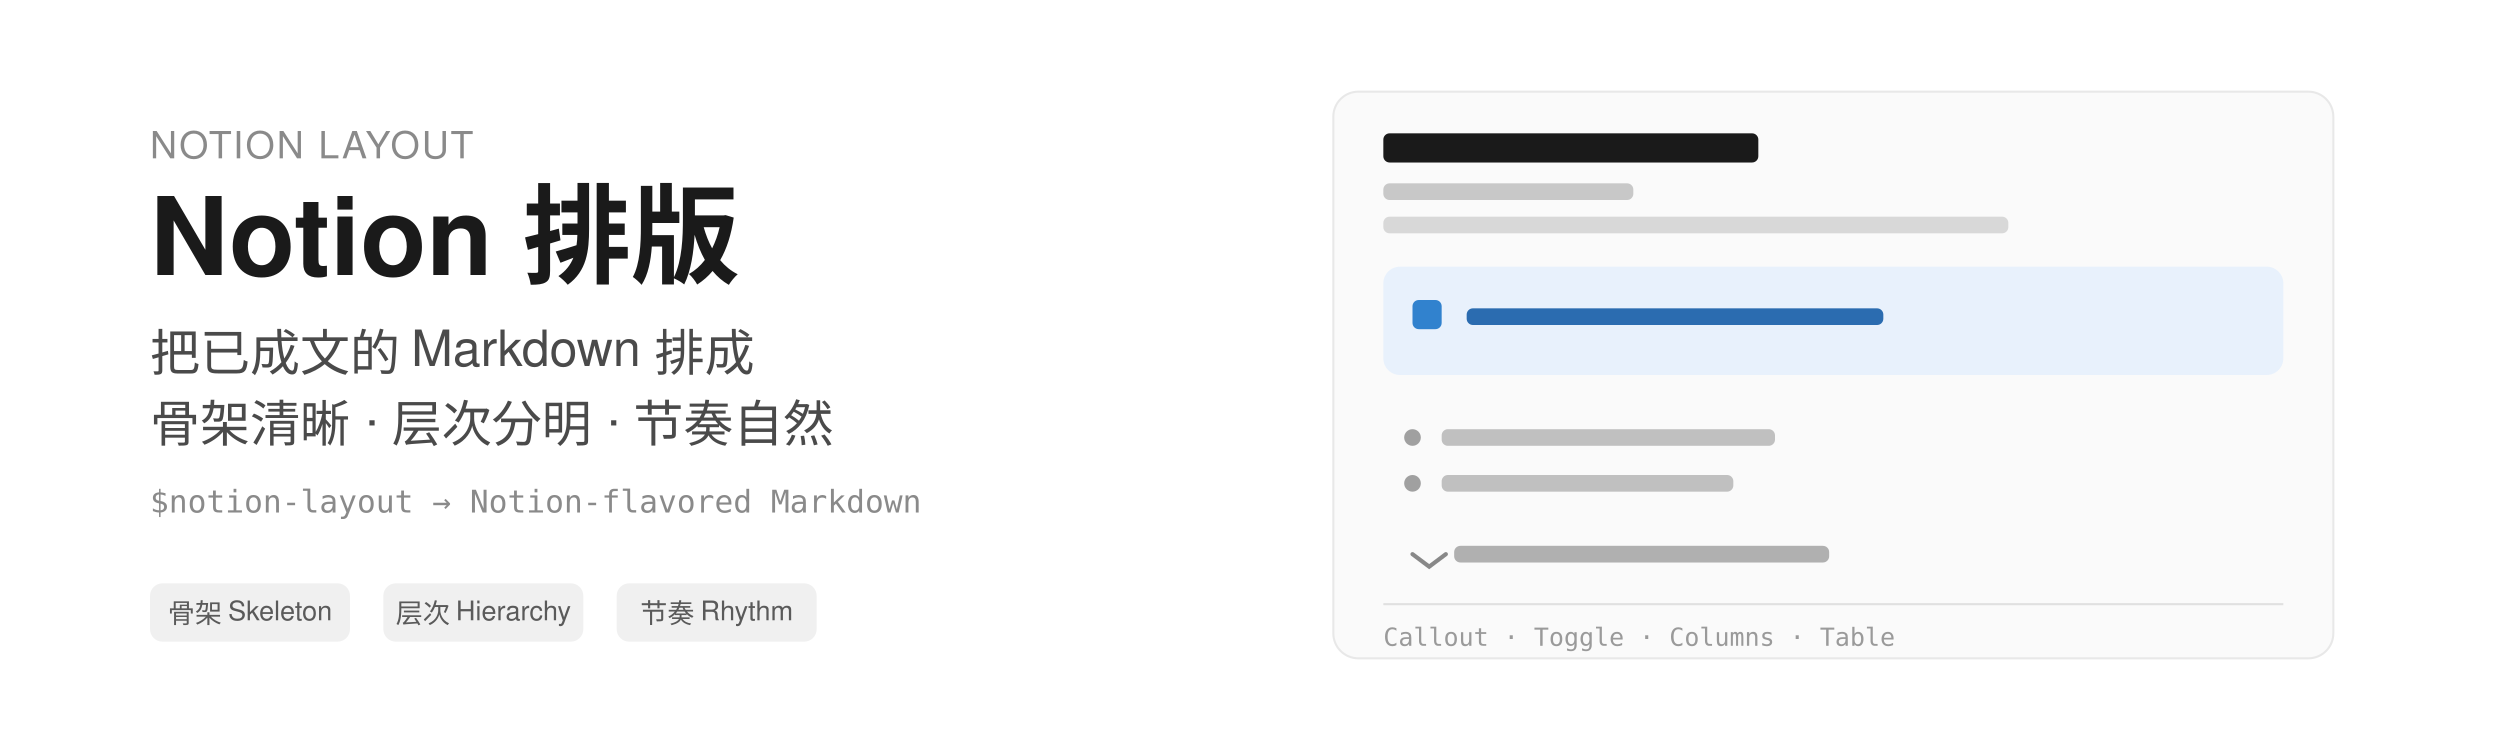
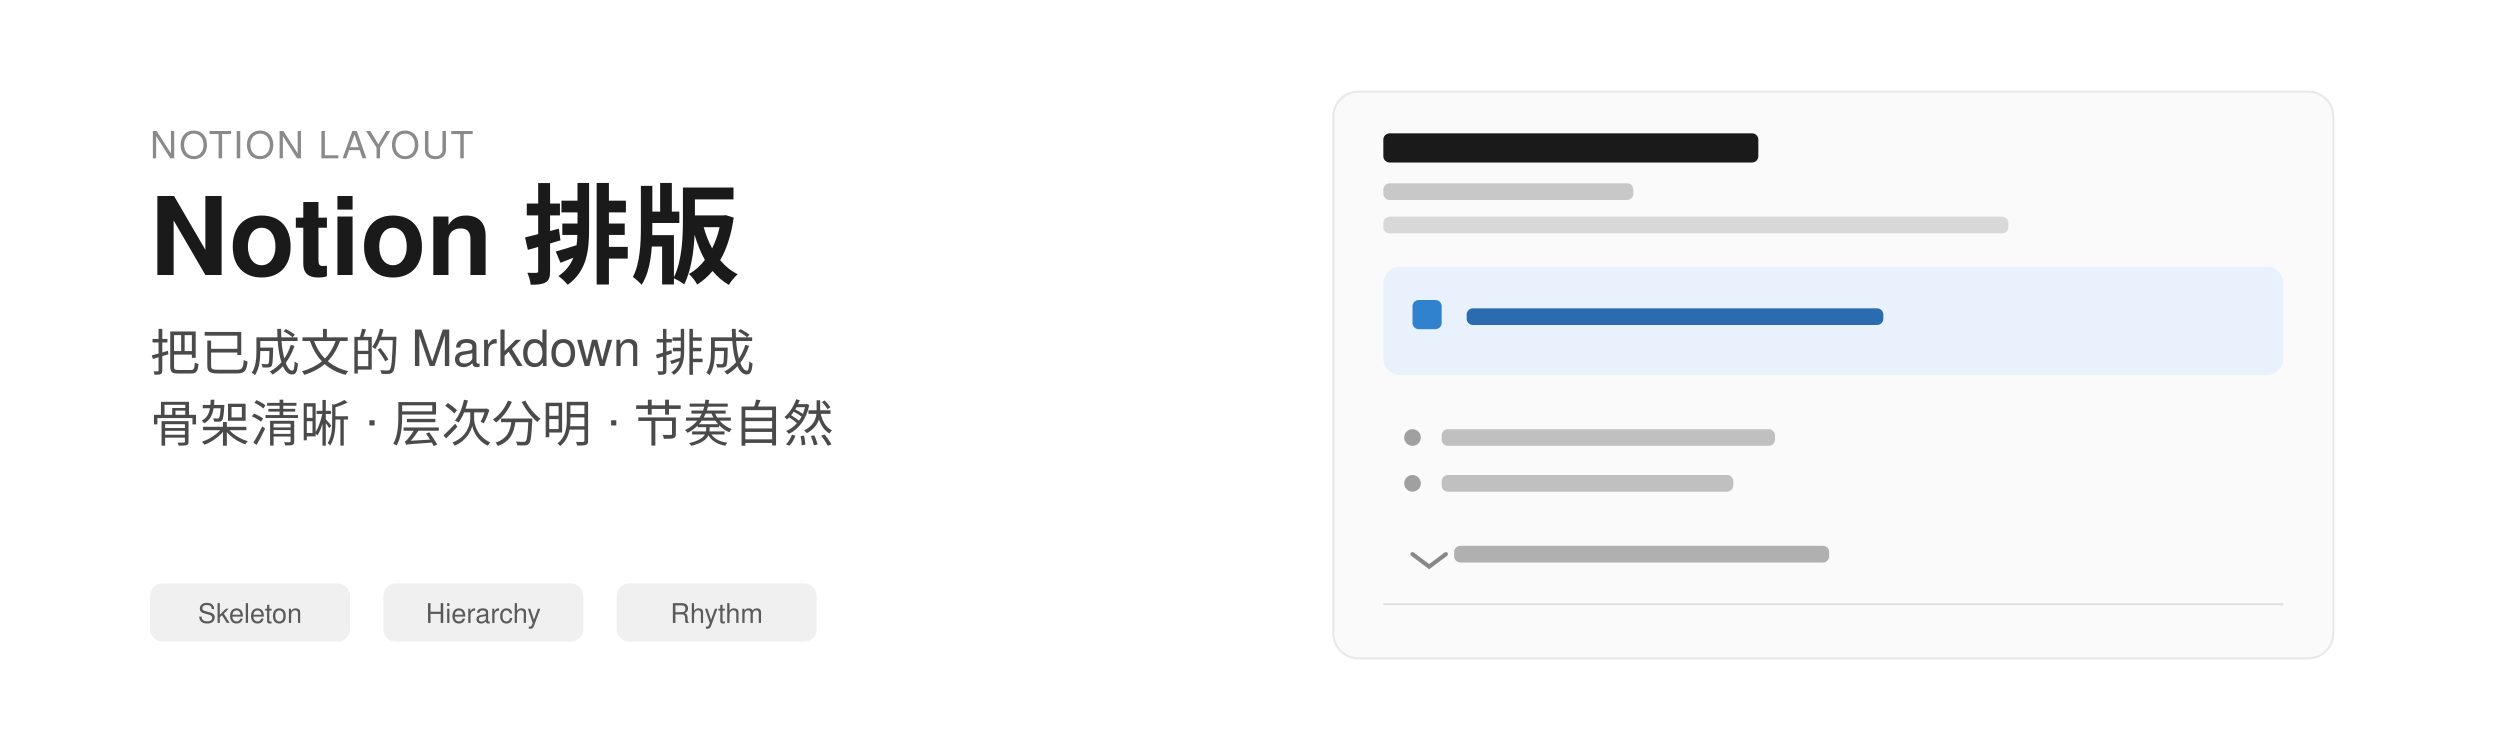
<svg xmlns="http://www.w3.org/2000/svg" viewBox="0 0 1200 360" width="100%" role="img" aria-label="Notion Layout - 把已成文的 Markdown 排版成骨架清晰、视觉有层次、叙事有节奏的 Notion 页面">
  <rect width="1200" height="360" fill="#ffffff" />
  <g font-family="-apple-system, BlinkMacSystemFont, 'Segoe UI', Helvetica, Arial, sans-serif">
    <text x="72" y="76" font-size="18" fill="#8a8a8a" letter-spacing="1">NOTION LAYOUT</text>
    <text x="72" y="132" font-size="52" font-weight="700" fill="#1a1a1a">Notion 排版</text>
    <text x="72" y="178" font-size="24" fill="#4a4a4a">把已成文的 Markdown 排成</text>
    <text x="72" y="212" font-size="24" fill="#4a4a4a">骨架清晰 · 层次分明 · 节奏自然</text>
-     <text x="72" y="246" font-size="15" fill="#8a8a8a" font-family="ui-monospace, SFMono-Regular, Menlo, monospace">$notion-layout → Notion-flavored Markdown</text>
    <g font-size="13" fill="#5a5a5a">
      <rect x="72" y="280" width="96" height="28" rx="6" fill="#f0f0f0" />
-       <text x="120" y="299" text-anchor="middle">骨架 Skeleton</text>
+       <text x="120" y="299" text-anchor="middle">Skeleton</text>
      <rect x="184" y="280" width="96" height="28" rx="6" fill="#f0f0f0" />
-       <text x="232" y="299" text-anchor="middle">层次 Hierarchy</text>
+       <text x="232" y="299" text-anchor="middle">Hierarchy</text>
      <rect x="296" y="280" width="96" height="28" rx="6" fill="#f0f0f0" />
-       <text x="344" y="299" text-anchor="middle">节奏 Rhythm</text>
+       <text x="344" y="299" text-anchor="middle">Rhythm</text>
    </g>
  </g>
  <g transform="translate(640, 44)">
    <rect x="0" y="0" width="480" height="272" rx="12" fill="#fafafa" stroke="#e8e8e8" />
    <rect x="24" y="20" width="180" height="14" rx="3" fill="#1a1a1a" />
    <rect x="24" y="44" width="120" height="8" rx="3" fill="#c8c8c8" />
    <rect x="24" y="60" width="300" height="8" rx="3" fill="#d8d8d8" />
    <rect x="24" y="84" width="432" height="52" rx="8" fill="#e8f1fc" />
    <rect x="38" y="100" width="14" height="14" rx="3" fill="#3182ce" />
    <rect x="64" y="104" width="200" height="8" rx="3" fill="#2b6cb0" />
    <circle cx="38" cy="166" r="4" fill="#a0a0a0" />
    <rect x="52" y="162" width="160" height="8" rx="3" fill="#c0c0c0" />
    <circle cx="38" cy="188" r="4" fill="#a0a0a0" />
    <rect x="52" y="184" width="140" height="8" rx="3" fill="#c0c0c0" />
    <path d="M38 222 l8 6 8 -6" fill="none" stroke="#888" stroke-width="2" stroke-linecap="round" />
    <rect x="58" y="218" width="180" height="8" rx="3" fill="#b0b0b0" />
    <line x1="24" y1="246" x2="456" y2="246" stroke="#e0e0e0" stroke-width="1" />
-     <text x="24" y="266" font-size="12" fill="#9a9a9a" font-family="ui-monospace, SFMono-Regular, Menlo, monospace">Callout · Toggle · Columns · Table</text>
  </g>
</svg>
